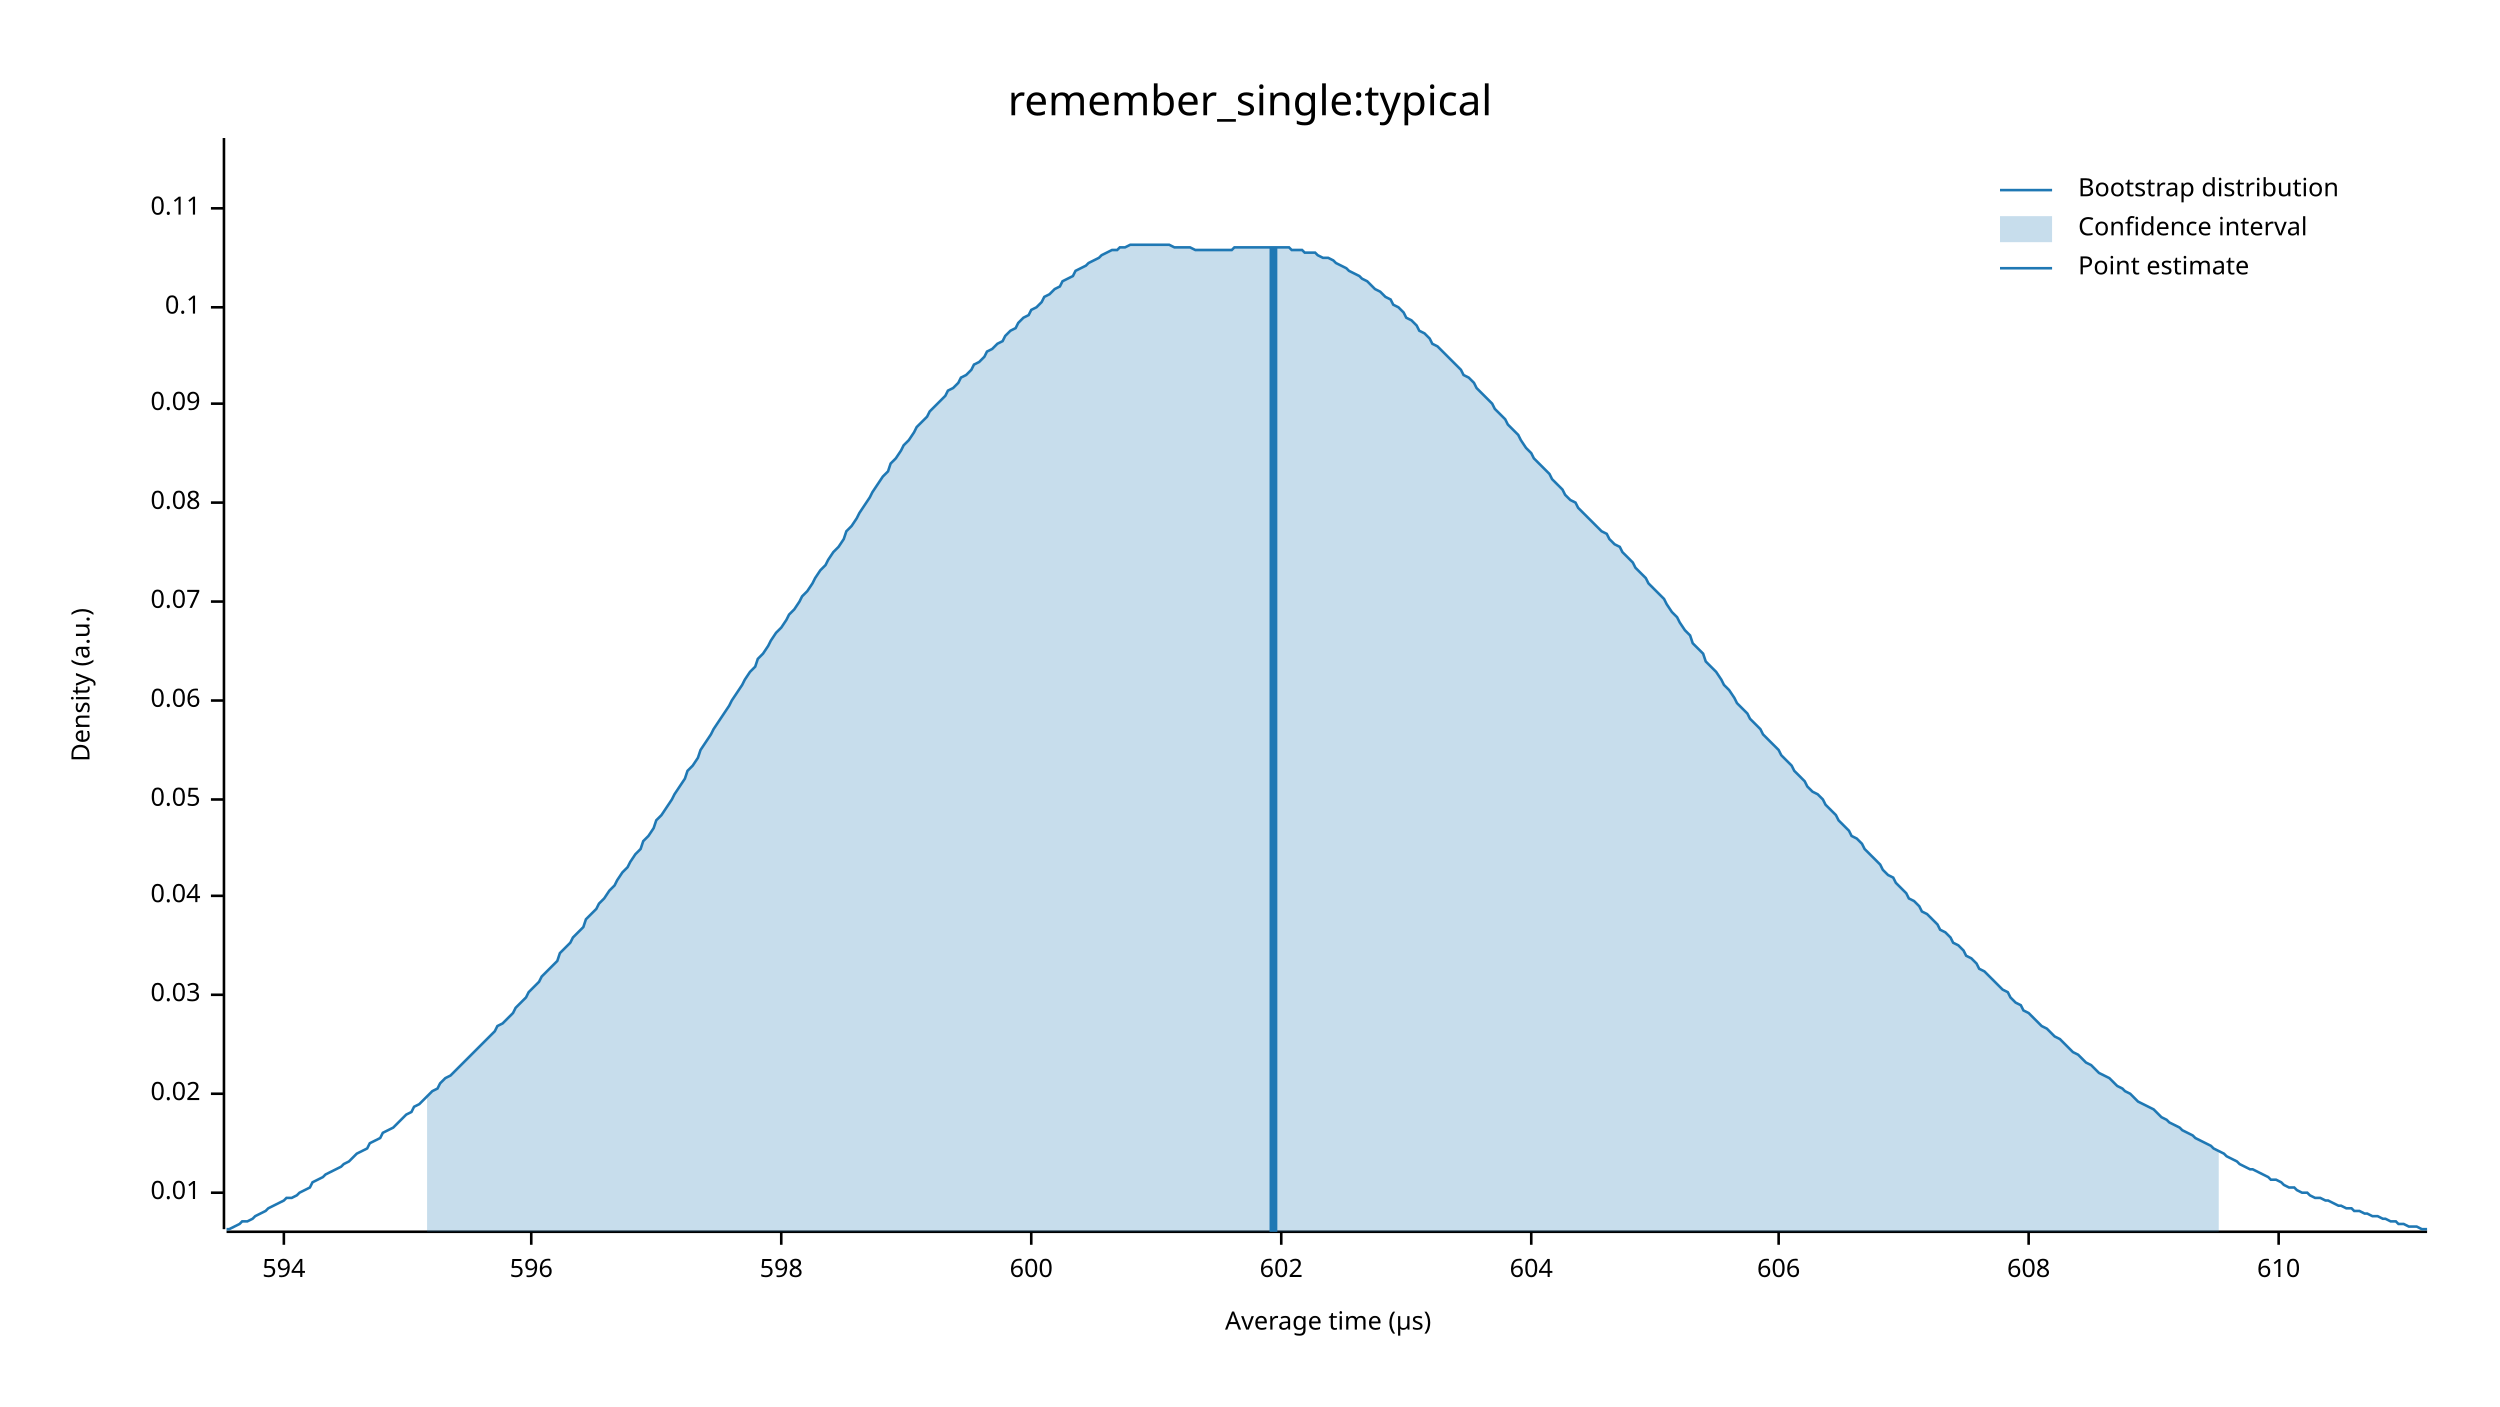
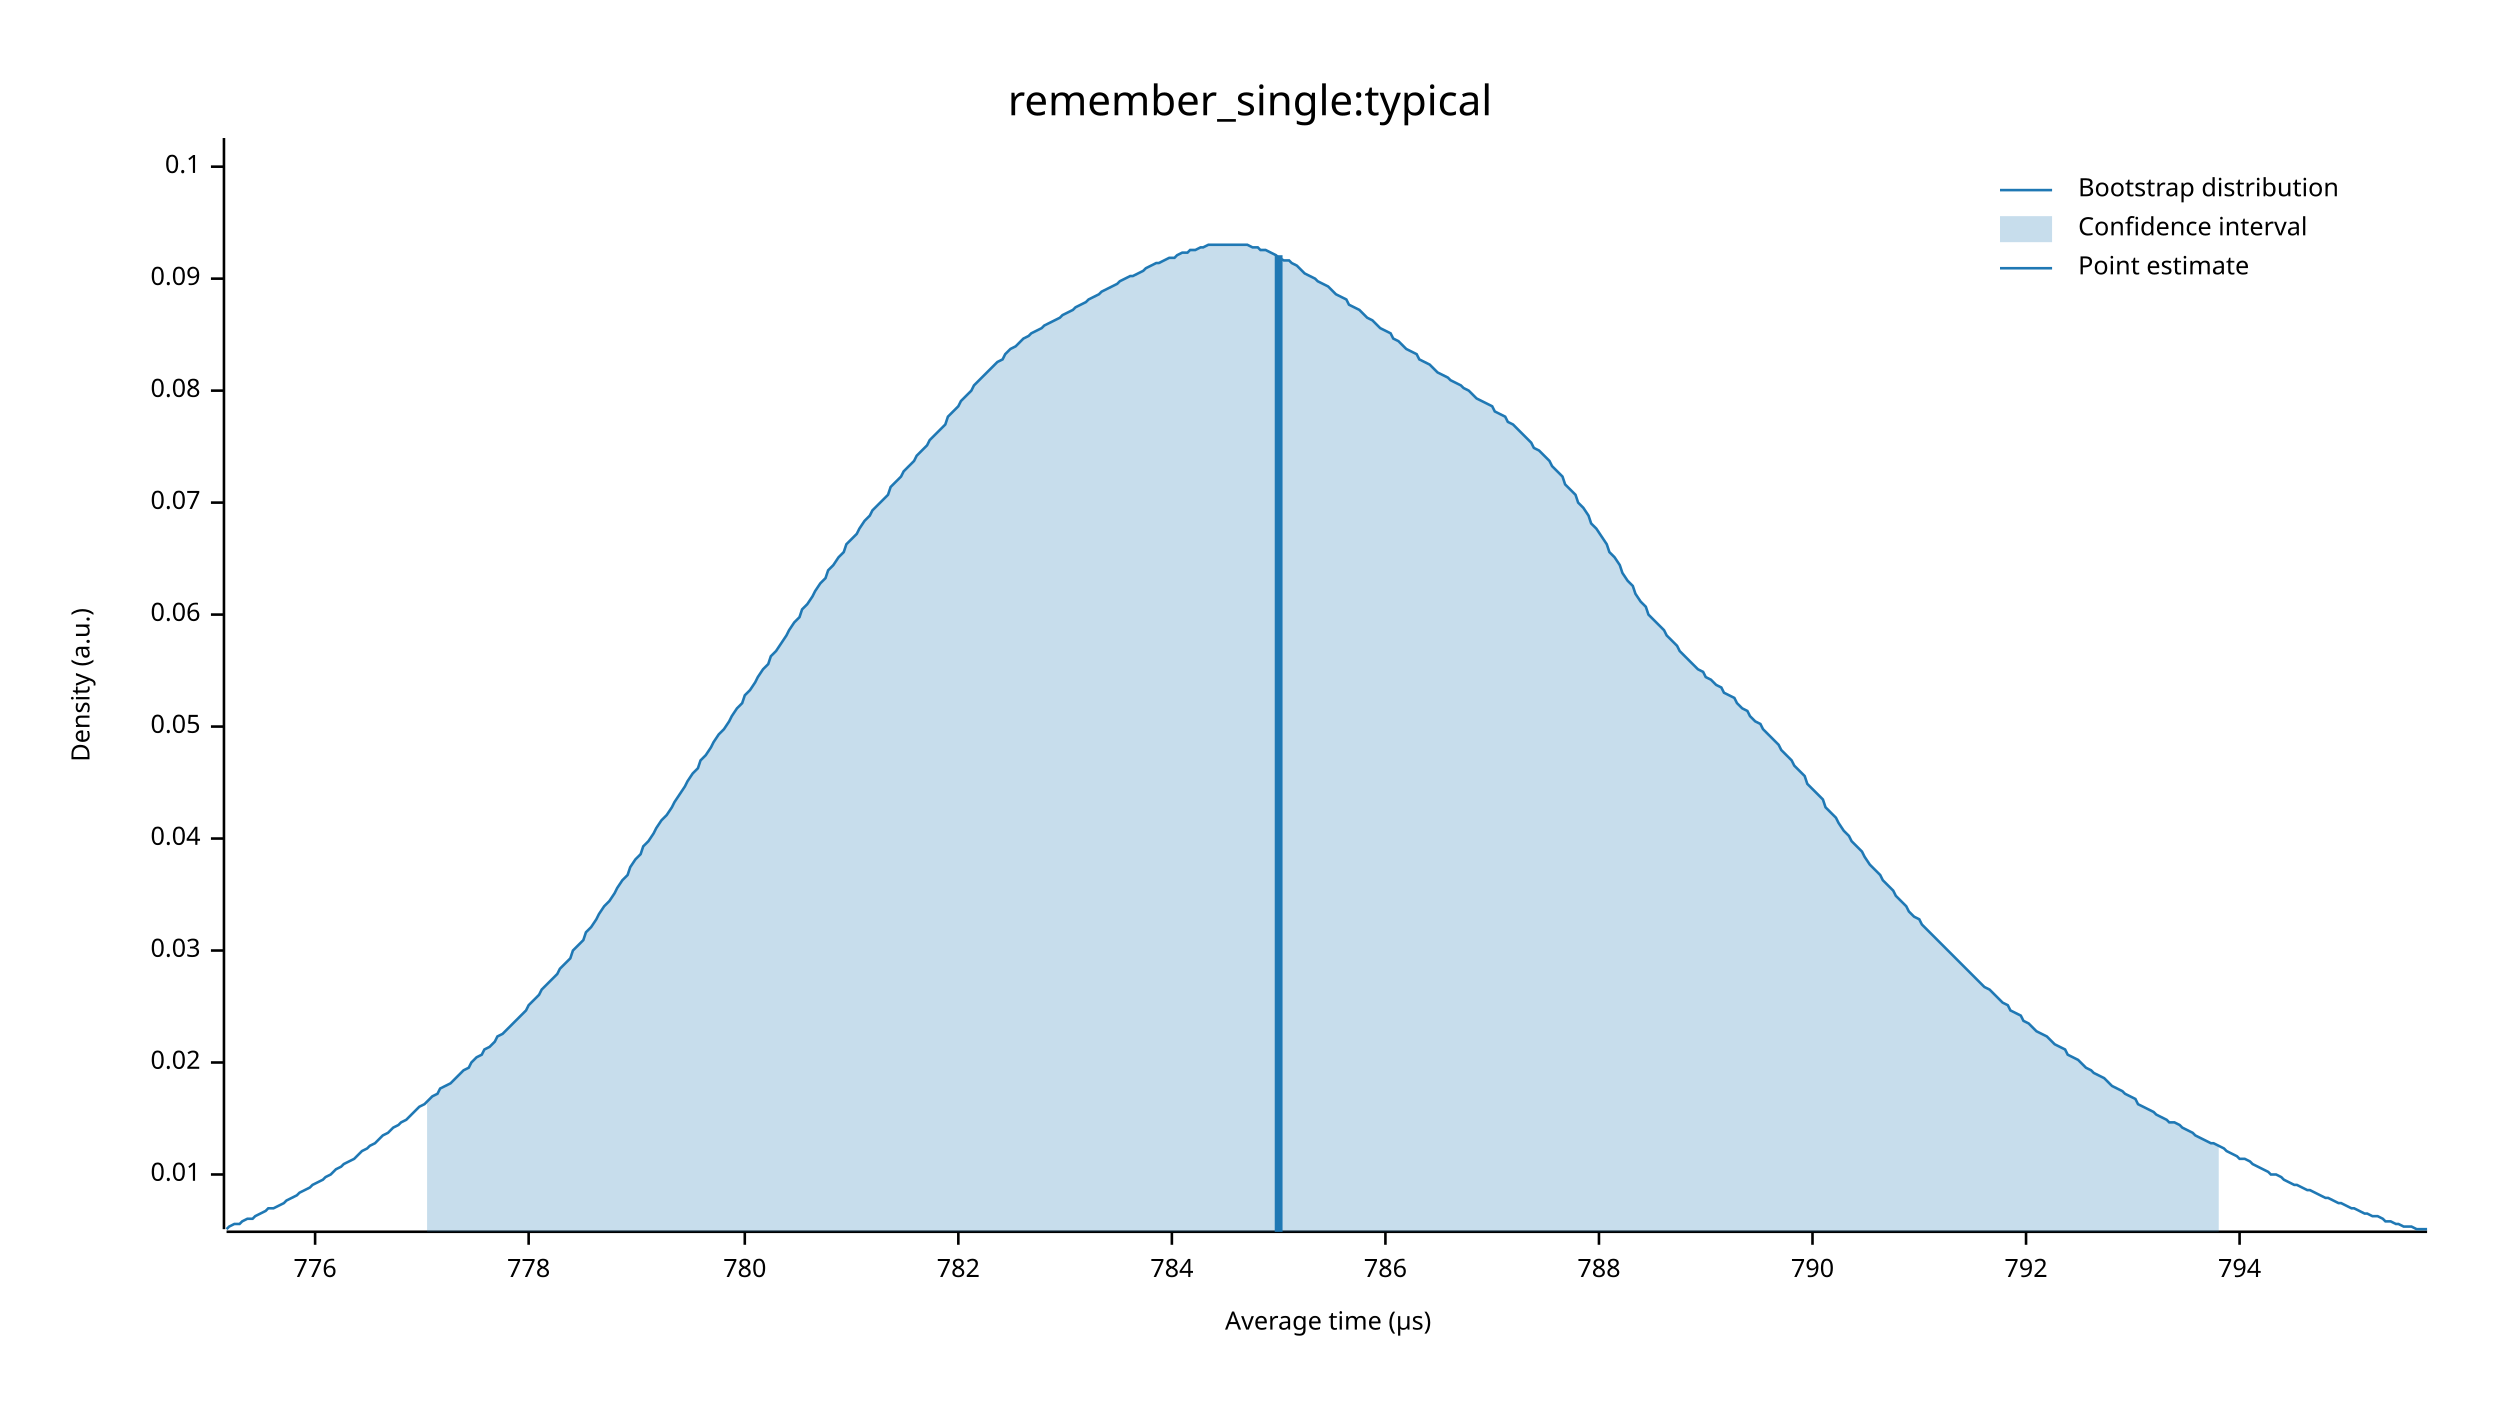
<svg xmlns="http://www.w3.org/2000/svg" width="960" height="540" viewBox="0 0 960 540">
  <text x="480" y="32" dy="0.76em" text-anchor="middle" font-family="sans-serif" font-size="16.129" opacity="1" fill="#000000">
remember_single:typical
</text>
  <text x="27" y="263" dy="0.76em" text-anchor="middle" font-family="sans-serif" font-size="9.677" opacity="1" fill="#000000" transform="rotate(270, 27, 263)">
Density (a.u.)
</text>
  <text x="510" y="513" dy="-0.5ex" text-anchor="middle" font-family="sans-serif" font-size="9.677" opacity="1" fill="#000000">
Average time (µs)
</text>
  <polyline fill="none" opacity="1" stroke="#000000" stroke-width="1" points="86,53 86,472 " />
-   <text x="77" y="458" dy="0.5ex" text-anchor="end" font-family="sans-serif" font-size="9.677" opacity="1" fill="#000000">
+   <text x="77" y="451" dy="0.5ex" text-anchor="end" font-family="sans-serif" font-size="9.677" opacity="1" fill="#000000">
0.01
</text>
-   <polyline fill="none" opacity="1" stroke="#000000" stroke-width="1" points="81,458 86,458 " />
-   <text x="77" y="420" dy="0.5ex" text-anchor="end" font-family="sans-serif" font-size="9.677" opacity="1" fill="#000000">
+   <polyline fill="none" opacity="1" stroke="#000000" stroke-width="1" points="81,451 86,451 " />
+   <text x="77" y="408" dy="0.5ex" text-anchor="end" font-family="sans-serif" font-size="9.677" opacity="1" fill="#000000">
0.02
</text>
-   <polyline fill="none" opacity="1" stroke="#000000" stroke-width="1" points="81,420 86,420 " />
-   <text x="77" y="382" dy="0.5ex" text-anchor="end" font-family="sans-serif" font-size="9.677" opacity="1" fill="#000000">
+   <polyline fill="none" opacity="1" stroke="#000000" stroke-width="1" points="81,408 86,408 " />
+   <text x="77" y="365" dy="0.5ex" text-anchor="end" font-family="sans-serif" font-size="9.677" opacity="1" fill="#000000">
0.03
</text>
-   <polyline fill="none" opacity="1" stroke="#000000" stroke-width="1" points="81,382 86,382 " />
-   <text x="77" y="344" dy="0.5ex" text-anchor="end" font-family="sans-serif" font-size="9.677" opacity="1" fill="#000000">
+   <polyline fill="none" opacity="1" stroke="#000000" stroke-width="1" points="81,365 86,365 " />
+   <text x="77" y="322" dy="0.5ex" text-anchor="end" font-family="sans-serif" font-size="9.677" opacity="1" fill="#000000">
0.04
</text>
-   <polyline fill="none" opacity="1" stroke="#000000" stroke-width="1" points="81,344 86,344 " />
-   <text x="77" y="307" dy="0.5ex" text-anchor="end" font-family="sans-serif" font-size="9.677" opacity="1" fill="#000000">
+   <polyline fill="none" opacity="1" stroke="#000000" stroke-width="1" points="81,322 86,322 " />
+   <text x="77" y="279" dy="0.5ex" text-anchor="end" font-family="sans-serif" font-size="9.677" opacity="1" fill="#000000">
0.05
</text>
-   <polyline fill="none" opacity="1" stroke="#000000" stroke-width="1" points="81,307 86,307 " />
-   <text x="77" y="269" dy="0.5ex" text-anchor="end" font-family="sans-serif" font-size="9.677" opacity="1" fill="#000000">
+   <polyline fill="none" opacity="1" stroke="#000000" stroke-width="1" points="81,279 86,279 " />
+   <text x="77" y="236" dy="0.5ex" text-anchor="end" font-family="sans-serif" font-size="9.677" opacity="1" fill="#000000">
0.06
</text>
-   <polyline fill="none" opacity="1" stroke="#000000" stroke-width="1" points="81,269 86,269 " />
-   <text x="77" y="231" dy="0.5ex" text-anchor="end" font-family="sans-serif" font-size="9.677" opacity="1" fill="#000000">
+   <polyline fill="none" opacity="1" stroke="#000000" stroke-width="1" points="81,236 86,236 " />
+   <text x="77" y="193" dy="0.5ex" text-anchor="end" font-family="sans-serif" font-size="9.677" opacity="1" fill="#000000">
0.07
</text>
-   <polyline fill="none" opacity="1" stroke="#000000" stroke-width="1" points="81,231 86,231 " />
-   <text x="77" y="193" dy="0.5ex" text-anchor="end" font-family="sans-serif" font-size="9.677" opacity="1" fill="#000000">
+   <polyline fill="none" opacity="1" stroke="#000000" stroke-width="1" points="81,193 86,193 " />
+   <text x="77" y="150" dy="0.5ex" text-anchor="end" font-family="sans-serif" font-size="9.677" opacity="1" fill="#000000">
0.08
</text>
-   <polyline fill="none" opacity="1" stroke="#000000" stroke-width="1" points="81,193 86,193 " />
-   <text x="77" y="155" dy="0.5ex" text-anchor="end" font-family="sans-serif" font-size="9.677" opacity="1" fill="#000000">
+   <polyline fill="none" opacity="1" stroke="#000000" stroke-width="1" points="81,150 86,150 " />
+   <text x="77" y="107" dy="0.5ex" text-anchor="end" font-family="sans-serif" font-size="9.677" opacity="1" fill="#000000">
0.09
</text>
-   <polyline fill="none" opacity="1" stroke="#000000" stroke-width="1" points="81,155 86,155 " />
-   <text x="77" y="118" dy="0.5ex" text-anchor="end" font-family="sans-serif" font-size="9.677" opacity="1" fill="#000000">
+   <polyline fill="none" opacity="1" stroke="#000000" stroke-width="1" points="81,107 86,107 " />
+   <text x="77" y="64" dy="0.5ex" text-anchor="end" font-family="sans-serif" font-size="9.677" opacity="1" fill="#000000">
0.1
</text>
-   <polyline fill="none" opacity="1" stroke="#000000" stroke-width="1" points="81,118 86,118 " />
-   <text x="77" y="80" dy="0.5ex" text-anchor="end" font-family="sans-serif" font-size="9.677" opacity="1" fill="#000000">
- 0.11
+   <polyline fill="none" opacity="1" stroke="#000000" stroke-width="1" points="81,64 86,64 " />
+   <polyline fill="none" opacity="1" stroke="#000000" stroke-width="1" points="87,473 932,473 " />
+   <text x="121" y="483" dy="0.76em" text-anchor="middle" font-family="sans-serif" font-size="9.677" opacity="1" fill="#000000">
+ 776
</text>
-   <polyline fill="none" opacity="1" stroke="#000000" stroke-width="1" points="81,80 86,80 " />
-   <polyline fill="none" opacity="1" stroke="#000000" stroke-width="1" points="87,473 932,473 " />
-   <text x="109" y="483" dy="0.76em" text-anchor="middle" font-family="sans-serif" font-size="9.677" opacity="1" fill="#000000">
- 594
+   <polyline fill="none" opacity="1" stroke="#000000" stroke-width="1" points="121,473 121,478 " />
+   <text x="203" y="483" dy="0.76em" text-anchor="middle" font-family="sans-serif" font-size="9.677" opacity="1" fill="#000000">
+ 778
</text>
-   <polyline fill="none" opacity="1" stroke="#000000" stroke-width="1" points="109,473 109,478 " />
-   <text x="204" y="483" dy="0.76em" text-anchor="middle" font-family="sans-serif" font-size="9.677" opacity="1" fill="#000000">
- 596
+   <polyline fill="none" opacity="1" stroke="#000000" stroke-width="1" points="203,473 203,478 " />
+   <text x="286" y="483" dy="0.76em" text-anchor="middle" font-family="sans-serif" font-size="9.677" opacity="1" fill="#000000">
+ 780
</text>
-   <polyline fill="none" opacity="1" stroke="#000000" stroke-width="1" points="204,473 204,478 " />
-   <text x="300" y="483" dy="0.76em" text-anchor="middle" font-family="sans-serif" font-size="9.677" opacity="1" fill="#000000">
- 598
+   <polyline fill="none" opacity="1" stroke="#000000" stroke-width="1" points="286,473 286,478 " />
+   <text x="368" y="483" dy="0.76em" text-anchor="middle" font-family="sans-serif" font-size="9.677" opacity="1" fill="#000000">
+ 782
</text>
-   <polyline fill="none" opacity="1" stroke="#000000" stroke-width="1" points="300,473 300,478 " />
-   <text x="396" y="483" dy="0.76em" text-anchor="middle" font-family="sans-serif" font-size="9.677" opacity="1" fill="#000000">
- 600
+   <polyline fill="none" opacity="1" stroke="#000000" stroke-width="1" points="368,473 368,478 " />
+   <text x="450" y="483" dy="0.76em" text-anchor="middle" font-family="sans-serif" font-size="9.677" opacity="1" fill="#000000">
+ 784
</text>
-   <polyline fill="none" opacity="1" stroke="#000000" stroke-width="1" points="396,473 396,478 " />
-   <text x="492" y="483" dy="0.76em" text-anchor="middle" font-family="sans-serif" font-size="9.677" opacity="1" fill="#000000">
- 602
+   <polyline fill="none" opacity="1" stroke="#000000" stroke-width="1" points="450,473 450,478 " />
+   <text x="532" y="483" dy="0.76em" text-anchor="middle" font-family="sans-serif" font-size="9.677" opacity="1" fill="#000000">
+ 786
</text>
-   <polyline fill="none" opacity="1" stroke="#000000" stroke-width="1" points="492,473 492,478 " />
-   <text x="588" y="483" dy="0.76em" text-anchor="middle" font-family="sans-serif" font-size="9.677" opacity="1" fill="#000000">
- 604
+   <polyline fill="none" opacity="1" stroke="#000000" stroke-width="1" points="532,473 532,478 " />
+   <text x="614" y="483" dy="0.76em" text-anchor="middle" font-family="sans-serif" font-size="9.677" opacity="1" fill="#000000">
+ 788
</text>
-   <polyline fill="none" opacity="1" stroke="#000000" stroke-width="1" points="588,473 588,478 " />
-   <text x="683" y="483" dy="0.76em" text-anchor="middle" font-family="sans-serif" font-size="9.677" opacity="1" fill="#000000">
- 606
+   <polyline fill="none" opacity="1" stroke="#000000" stroke-width="1" points="614,473 614,478 " />
+   <text x="696" y="483" dy="0.76em" text-anchor="middle" font-family="sans-serif" font-size="9.677" opacity="1" fill="#000000">
+ 790
</text>
-   <polyline fill="none" opacity="1" stroke="#000000" stroke-width="1" points="683,473 683,478 " />
-   <text x="779" y="483" dy="0.76em" text-anchor="middle" font-family="sans-serif" font-size="9.677" opacity="1" fill="#000000">
- 608
+   <polyline fill="none" opacity="1" stroke="#000000" stroke-width="1" points="696,473 696,478 " />
+   <text x="778" y="483" dy="0.76em" text-anchor="middle" font-family="sans-serif" font-size="9.677" opacity="1" fill="#000000">
+ 792
</text>
-   <polyline fill="none" opacity="1" stroke="#000000" stroke-width="1" points="779,473 779,478 " />
-   <text x="875" y="483" dy="0.76em" text-anchor="middle" font-family="sans-serif" font-size="9.677" opacity="1" fill="#000000">
- 610
+   <polyline fill="none" opacity="1" stroke="#000000" stroke-width="1" points="778,473 778,478 " />
+   <text x="860" y="483" dy="0.76em" text-anchor="middle" font-family="sans-serif" font-size="9.677" opacity="1" fill="#000000">
+ 794
</text>
-   <polyline fill="none" opacity="1" stroke="#000000" stroke-width="1" points="875,473 875,478 " />
-   <polyline fill="none" opacity="1" stroke="#1F78B4" stroke-width="1" points="87,472 88,472 90,471 92,470 93,469 95,469 97,468 98,467 100,466 102,465 103,464 105,463 107,462 109,461 110,460 112,460 114,459 115,458 117,457 119,456 120,454 122,453 124,452 125,451 127,450 129,449 131,448 132,447 134,446 136,444 137,443 139,442 141,441 142,439 144,438 146,437 147,435 149,434 151,433 153,431 154,430 156,428 158,427 159,425 161,424 163,422 164,421 166,419 168,418 169,416 171,414 173,413 175,411 176,410 178,408 180,406 181,405 183,403 185,401 186,400 188,398 190,396 191,394 193,393 195,391 197,389 198,387 200,385 202,383 203,381 205,379 207,377 208,375 210,373 212,371 214,369 215,366 217,364 219,362 220,360 222,358 224,356 225,353 227,351 229,349 230,347 232,345 234,342 236,340 237,338 239,335 241,333 242,331 244,328 246,326 247,323 249,321 251,318 252,315 254,313 256,310 258,307 259,305 261,302 263,299 264,296 266,294 268,291 269,288 271,285 273,282 274,280 276,277 278,274 280,271 281,269 283,266 285,263 286,261 288,258 290,256 291,253 293,251 295,248 296,246 298,243 300,241 302,238 303,236 305,234 307,231 308,229 310,227 312,224 313,222 315,219 317,217 318,215 320,212 322,210 324,207 325,204 327,202 329,199 330,197 332,194 334,191 335,189 337,186 339,183 341,181 342,178 344,176 346,173 347,171 349,169 351,166 352,164 354,162 356,160 357,158 359,156 361,154 363,152 364,150 366,149 368,147 369,145 371,144 373,142 374,140 376,139 378,137 379,135 381,134 383,132 385,131 386,129 388,127 390,126 391,124 393,122 395,121 396,119 398,118 400,116 401,114 403,113 405,111 407,110 408,108 410,107 412,106 413,104 415,103 417,102 418,101 420,100 422,99 423,98 425,97 427,96 429,96 430,95 432,95 434,94 435,94 437,94 439,94 440,94 442,94 444,94 445,94 447,94 449,94 451,95 452,95 454,95 456,95 457,95 459,96 461,96 462,96 464,96 466,96 468,96 469,96 471,96 473,96 474,95 476,95 478,95 479,95 481,95 483,95 484,95 486,95 488,95 490,95 491,95 493,95 495,95 496,96 498,96 500,96 501,97 503,97 505,97 506,98 508,99 510,99 512,100 513,101 515,102 517,103 518,104 520,105 522,106 523,107 525,108 527,110 528,111 530,112 532,114 534,115 535,117 537,118 539,120 540,122 542,123 544,125 545,127 547,128 549,130 550,132 552,133 554,135 556,137 557,138 559,140 561,142 562,144 564,145 566,147 567,149 569,151 571,153 573,155 574,157 576,159 578,161 579,163 581,165 583,167 584,169 586,172 588,174 589,176 591,178 593,180 595,182 596,184 598,186 600,188 601,190 603,192 605,193 606,195 608,197 610,199 611,200 613,202 615,204 617,205 618,207 620,209 622,210 623,212 625,214 627,216 628,218 630,220 632,222 633,224 635,226 637,228 639,230 640,232 642,235 644,237 645,239 647,242 649,244 650,247 652,249 654,251 655,254 657,256 659,258 661,261 662,263 664,265 666,268 667,270 669,272 671,274 672,276 674,278 676,280 677,282 679,284 681,286 683,288 684,290 686,292 688,294 689,296 691,298 693,300 694,302 696,304 698,305 700,307 701,309 703,311 705,313 706,315 708,317 710,319 711,321 713,322 715,324 716,326 718,328 720,330 722,332 723,334 725,336 727,337 728,339 730,341 732,343 733,345 735,346 737,348 738,350 740,351 742,353 744,355 745,357 747,358 749,360 750,362 752,363 754,365 755,367 757,368 759,370 760,372 762,373 764,375 766,377 767,378 769,380 771,381 772,383 774,385 776,386 777,388 779,389 781,391 782,392 784,394 786,395 788,397 789,398 791,399 793,401 794,402 796,404 798,405 799,406 801,408 803,409 804,410 806,412 808,413 810,414 811,415 813,417 815,418 816,419 818,420 820,422 821,423 823,424 825,425 827,426 828,427 830,429 832,430 833,431 835,432 837,433 838,434 840,435 842,436 843,437 845,438 847,439 849,440 850,441 852,442 854,443 855,444 857,445 859,446 860,447 862,448 864,449 865,449 867,450 869,451 871,452 872,453 874,453 876,454 877,455 879,456 881,456 882,457 884,458 886,458 887,459 889,460 891,460 893,461 894,461 896,462 898,463 899,463 901,464 903,464 904,465 906,465 908,466 909,466 911,467 913,467 915,468 916,468 918,469 920,469 921,470 923,470 925,471 926,471 928,471 930,472 932,472 " />
-   <polygon opacity="0.25" fill="#1F78B4" points="164,421 166,419 168,418 169,416 171,414 173,413 175,411 176,410 178,408 180,406 181,405 183,403 185,401 186,400 188,398 190,396 191,394 193,393 195,391 197,389 198,387 200,385 202,383 203,381 205,379 207,377 208,375 210,373 212,371 214,369 215,366 217,364 219,362 220,360 222,358 224,356 225,353 227,351 229,349 230,347 232,345 234,342 236,340 237,338 239,335 241,333 242,331 244,328 246,326 247,323 249,321 251,318 252,315 254,313 256,310 258,307 259,305 261,302 263,299 264,296 266,294 268,291 269,288 271,285 273,282 274,280 276,277 278,274 280,271 281,269 283,266 285,263 286,261 288,258 290,256 291,253 293,251 295,248 296,246 298,243 300,241 302,238 303,236 305,234 307,231 308,229 310,227 312,224 313,222 315,219 317,217 318,215 320,212 322,210 324,207 325,204 327,202 329,199 330,197 332,194 334,191 335,189 337,186 339,183 341,181 342,178 344,176 346,173 347,171 349,169 351,166 352,164 354,162 356,160 357,158 359,156 361,154 363,152 364,150 366,149 368,147 369,145 371,144 373,142 374,140 376,139 378,137 379,135 381,134 383,132 385,131 386,129 388,127 390,126 391,124 393,122 395,121 396,119 398,118 400,116 401,114 403,113 405,111 407,110 408,108 410,107 412,106 413,104 415,103 417,102 418,101 420,100 422,99 423,98 425,97 427,96 429,96 430,95 432,95 434,94 435,94 437,94 439,94 440,94 442,94 444,94 445,94 447,94 449,94 451,95 452,95 454,95 456,95 457,95 459,96 461,96 462,96 464,96 466,96 468,96 469,96 471,96 473,96 474,95 476,95 478,95 479,95 481,95 483,95 484,95 486,95 488,95 490,95 491,95 493,95 495,95 496,96 498,96 500,96 501,97 503,97 505,97 506,98 508,99 510,99 512,100 513,101 515,102 517,103 518,104 520,105 522,106 523,107 525,108 527,110 528,111 530,112 532,114 534,115 535,117 537,118 539,120 540,122 542,123 544,125 545,127 547,128 549,130 550,132 552,133 554,135 556,137 557,138 559,140 561,142 562,144 564,145 566,147 567,149 569,151 571,153 573,155 574,157 576,159 578,161 579,163 581,165 583,167 584,169 586,172 588,174 589,176 591,178 593,180 595,182 596,184 598,186 600,188 601,190 603,192 605,193 606,195 608,197 610,199 611,200 613,202 615,204 617,205 618,207 620,209 622,210 623,212 625,214 627,216 628,218 630,220 632,222 633,224 635,226 637,228 639,230 640,232 642,235 644,237 645,239 647,242 649,244 650,247 652,249 654,251 655,254 657,256 659,258 661,261 662,263 664,265 666,268 667,270 669,272 671,274 672,276 674,278 676,280 677,282 679,284 681,286 683,288 684,290 686,292 688,294 689,296 691,298 693,300 694,302 696,304 698,305 700,307 701,309 703,311 705,313 706,315 708,317 710,319 711,321 713,322 715,324 716,326 718,328 720,330 722,332 723,334 725,336 727,337 728,339 730,341 732,343 733,345 735,346 737,348 738,350 740,351 742,353 744,355 745,357 747,358 749,360 750,362 752,363 754,365 755,367 757,368 759,370 760,372 762,373 764,375 766,377 767,378 769,380 771,381 772,383 774,385 776,386 777,388 779,389 781,391 782,392 784,394 786,395 788,397 789,398 791,399 793,401 794,402 796,404 798,405 799,406 801,408 803,409 804,410 806,412 808,413 810,414 811,415 813,417 815,418 816,419 818,420 820,422 821,423 823,424 825,425 827,426 828,427 830,429 832,430 833,431 835,432 837,433 838,434 840,435 842,436 843,437 845,438 847,439 849,440 850,441 852,442 852,473 164,473 " />
-   <polyline fill="none" opacity="1" stroke="#1F78B4" stroke-width="3" points="489,473 489,95 " />
+   <polyline fill="none" opacity="1" stroke="#000000" stroke-width="1" points="860,473 860,478 " />
+   <polyline fill="none" opacity="1" stroke="#1F78B4" stroke-width="1" points="87,472 88,471 90,470 92,470 93,469 95,468 97,468 98,467 100,466 102,465 103,464 105,464 107,463 109,462 110,461 112,460 114,459 115,458 117,457 119,456 120,455 122,454 124,453 125,452 127,451 129,449 131,448 132,447 134,446 136,445 137,444 139,442 141,441 142,440 144,439 146,437 147,436 149,435 151,433 153,432 154,431 156,430 158,428 159,427 161,425 163,424 164,423 166,421 168,420 169,418 171,417 173,416 175,414 176,413 178,411 180,410 181,408 183,406 185,405 186,403 188,402 190,400 191,398 193,397 195,395 197,393 198,392 200,390 202,388 203,386 205,384 207,382 208,380 210,378 212,376 214,374 215,372 217,370 219,368 220,365 222,363 224,361 225,358 227,356 229,353 230,351 232,348 234,346 236,343 237,341 239,338 241,336 242,333 244,330 246,328 247,325 249,323 251,320 252,318 254,315 256,313 258,310 259,308 261,305 263,302 264,300 266,297 268,295 269,292 271,290 273,287 274,285 276,282 278,280 280,277 281,275 283,272 285,270 286,267 288,265 290,262 291,260 293,257 295,255 296,252 298,250 300,247 302,244 303,242 305,239 307,237 308,234 310,232 312,229 313,227 315,224 317,222 318,219 320,217 322,214 324,212 325,209 327,207 329,205 330,203 332,200 334,198 335,196 337,194 339,192 341,190 342,187 344,185 346,183 347,181 349,179 351,177 352,175 354,173 356,171 357,169 359,167 361,165 363,163 364,160 366,158 368,156 369,154 371,152 373,150 374,148 376,146 378,144 379,143 381,141 383,139 385,138 386,136 388,134 390,133 391,132 393,130 395,129 396,128 398,127 400,126 401,125 403,124 405,123 407,122 408,121 410,120 412,119 413,118 415,117 417,116 418,115 420,114 422,113 423,112 425,111 427,110 429,109 430,108 432,107 434,106 435,106 437,105 439,104 440,103 442,102 444,101 445,101 447,100 449,99 451,99 452,98 454,97 456,97 457,96 459,96 461,95 462,95 464,94 466,94 468,94 469,94 471,94 473,94 474,94 476,94 478,94 479,94 481,95 483,95 484,96 486,96 488,97 490,98 491,99 493,100 495,100 496,101 498,102 500,104 501,105 503,106 505,107 506,108 508,109 510,110 512,112 513,113 515,114 517,115 518,117 520,118 522,119 523,120 525,122 527,123 528,124 530,126 532,127 534,128 535,130 537,131 539,133 540,134 542,135 544,136 545,138 547,139 549,140 550,141 552,143 554,144 556,145 557,146 559,147 561,148 562,149 564,150 566,152 567,153 569,154 571,155 573,156 574,158 576,159 578,160 579,162 581,163 583,165 584,166 586,168 588,170 589,172 591,173 593,175 595,177 596,179 598,181 600,183 601,186 603,188 605,190 606,193 608,195 610,198 611,201 613,203 615,206 617,209 618,212 620,214 622,217 623,220 625,223 627,225 628,228 630,231 632,233 633,236 635,238 637,240 639,242 640,244 642,246 644,248 645,250 647,252 649,254 650,255 652,257 654,258 655,260 657,261 659,263 661,264 662,266 664,267 666,268 667,270 669,272 671,273 672,275 674,277 676,278 677,280 679,282 681,284 683,286 684,288 686,290 688,292 689,294 691,296 693,298 694,301 696,303 698,305 700,307 701,310 703,312 705,314 706,316 708,319 710,321 711,323 713,325 715,327 716,329 718,332 720,334 722,336 723,338 725,340 727,342 728,344 730,346 732,348 733,350 735,352 737,353 738,355 740,357 742,359 744,361 745,362 747,364 749,366 750,367 752,369 754,371 755,372 757,374 759,376 760,377 762,379 764,380 766,382 767,383 769,385 771,386 772,388 774,389 776,390 777,392 779,393 781,395 782,396 784,397 786,398 788,400 789,401 791,402 793,403 794,405 796,406 798,407 799,408 801,410 803,411 804,412 806,413 808,414 810,416 811,417 813,418 815,419 816,420 818,421 820,422 821,424 823,425 825,426 827,427 828,428 830,429 832,430 833,431 835,431 837,432 838,433 840,434 842,435 843,436 845,437 847,438 849,439 850,439 852,440 854,441 855,442 857,443 859,444 860,445 862,445 864,446 865,447 867,448 869,449 871,450 872,451 874,451 876,452 877,453 879,454 881,455 882,455 884,456 886,457 887,457 889,458 891,459 893,460 894,460 896,461 898,462 899,462 901,463 903,464 904,464 906,465 908,466 909,466 911,467 913,467 915,468 916,469 918,469 920,470 921,470 923,471 925,471 926,471 928,472 930,472 932,472 " />
+   <polygon opacity="0.25" fill="#1F78B4" points="164,423 166,421 168,420 169,418 171,417 173,416 175,414 176,413 178,411 180,410 181,408 183,406 185,405 186,403 188,402 190,400 191,398 193,397 195,395 197,393 198,392 200,390 202,388 203,386 205,384 207,382 208,380 210,378 212,376 214,374 215,372 217,370 219,368 220,365 222,363 224,361 225,358 227,356 229,353 230,351 232,348 234,346 236,343 237,341 239,338 241,336 242,333 244,330 246,328 247,325 249,323 251,320 252,318 254,315 256,313 258,310 259,308 261,305 263,302 264,300 266,297 268,295 269,292 271,290 273,287 274,285 276,282 278,280 280,277 281,275 283,272 285,270 286,267 288,265 290,262 291,260 293,257 295,255 296,252 298,250 300,247 302,244 303,242 305,239 307,237 308,234 310,232 312,229 313,227 315,224 317,222 318,219 320,217 322,214 324,212 325,209 327,207 329,205 330,203 332,200 334,198 335,196 337,194 339,192 341,190 342,187 344,185 346,183 347,181 349,179 351,177 352,175 354,173 356,171 357,169 359,167 361,165 363,163 364,160 366,158 368,156 369,154 371,152 373,150 374,148 376,146 378,144 379,143 381,141 383,139 385,138 386,136 388,134 390,133 391,132 393,130 395,129 396,128 398,127 400,126 401,125 403,124 405,123 407,122 408,121 410,120 412,119 413,118 415,117 417,116 418,115 420,114 422,113 423,112 425,111 427,110 429,109 430,108 432,107 434,106 435,106 437,105 439,104 440,103 442,102 444,101 445,101 447,100 449,99 451,99 452,98 454,97 456,97 457,96 459,96 461,95 462,95 464,94 466,94 468,94 469,94 471,94 473,94 474,94 476,94 478,94 479,94 481,95 483,95 484,96 486,96 488,97 490,98 491,99 493,100 495,100 496,101 498,102 500,104 501,105 503,106 505,107 506,108 508,109 510,110 512,112 513,113 515,114 517,115 518,117 520,118 522,119 523,120 525,122 527,123 528,124 530,126 532,127 534,128 535,130 537,131 539,133 540,134 542,135 544,136 545,138 547,139 549,140 550,141 552,143 554,144 556,145 557,146 559,147 561,148 562,149 564,150 566,152 567,153 569,154 571,155 573,156 574,158 576,159 578,160 579,162 581,163 583,165 584,166 586,168 588,170 589,172 591,173 593,175 595,177 596,179 598,181 600,183 601,186 603,188 605,190 606,193 608,195 610,198 611,201 613,203 615,206 617,209 618,212 620,214 622,217 623,220 625,223 627,225 628,228 630,231 632,233 633,236 635,238 637,240 639,242 640,244 642,246 644,248 645,250 647,252 649,254 650,255 652,257 654,258 655,260 657,261 659,263 661,264 662,266 664,267 666,268 667,270 669,272 671,273 672,275 674,277 676,278 677,280 679,282 681,284 683,286 684,288 686,290 688,292 689,294 691,296 693,298 694,301 696,303 698,305 700,307 701,310 703,312 705,314 706,316 708,319 710,321 711,323 713,325 715,327 716,329 718,332 720,334 722,336 723,338 725,340 727,342 728,344 730,346 732,348 733,350 735,352 737,353 738,355 740,357 742,359 744,361 745,362 747,364 749,366 750,367 752,369 754,371 755,372 757,374 759,376 760,377 762,379 764,380 766,382 767,383 769,385 771,386 772,388 774,389 776,390 777,392 779,393 781,395 782,396 784,397 786,398 788,400 789,401 791,402 793,403 794,405 796,406 798,407 799,408 801,410 803,411 804,412 806,413 808,414 810,416 811,417 813,418 815,419 816,420 818,421 820,422 821,424 823,425 825,426 827,427 828,428 830,429 832,430 833,431 835,431 837,432 838,433 840,434 842,435 843,436 845,437 847,438 849,439 850,439 852,440 852,473 164,473 " />
+   <polyline fill="none" opacity="1" stroke="#1F78B4" stroke-width="3" points="491,473 491,98 " />
  <text x="798" y="68" dy="0.76em" text-anchor="start" font-family="sans-serif" font-size="9.677" opacity="1" fill="#000000">
Bootstrap distribution
</text>
  <text x="798" y="83" dy="0.76em" text-anchor="start" font-family="sans-serif" font-size="9.677" opacity="1" fill="#000000">
Confidence interval
</text>
  <text x="798" y="98" dy="0.76em" text-anchor="start" font-family="sans-serif" font-size="9.677" opacity="1" fill="#000000">
Point estimate
</text>
  <polyline fill="none" opacity="1" stroke="#1F78B4" stroke-width="1" points="768,73 788,73 " />
  <rect x="768" y="83" width="20" height="10" opacity="0.25" fill="#1F78B4" stroke="none" />
  <polyline fill="none" opacity="1" stroke="#1F78B4" stroke-width="1" points="768,103 788,103 " />
</svg>
